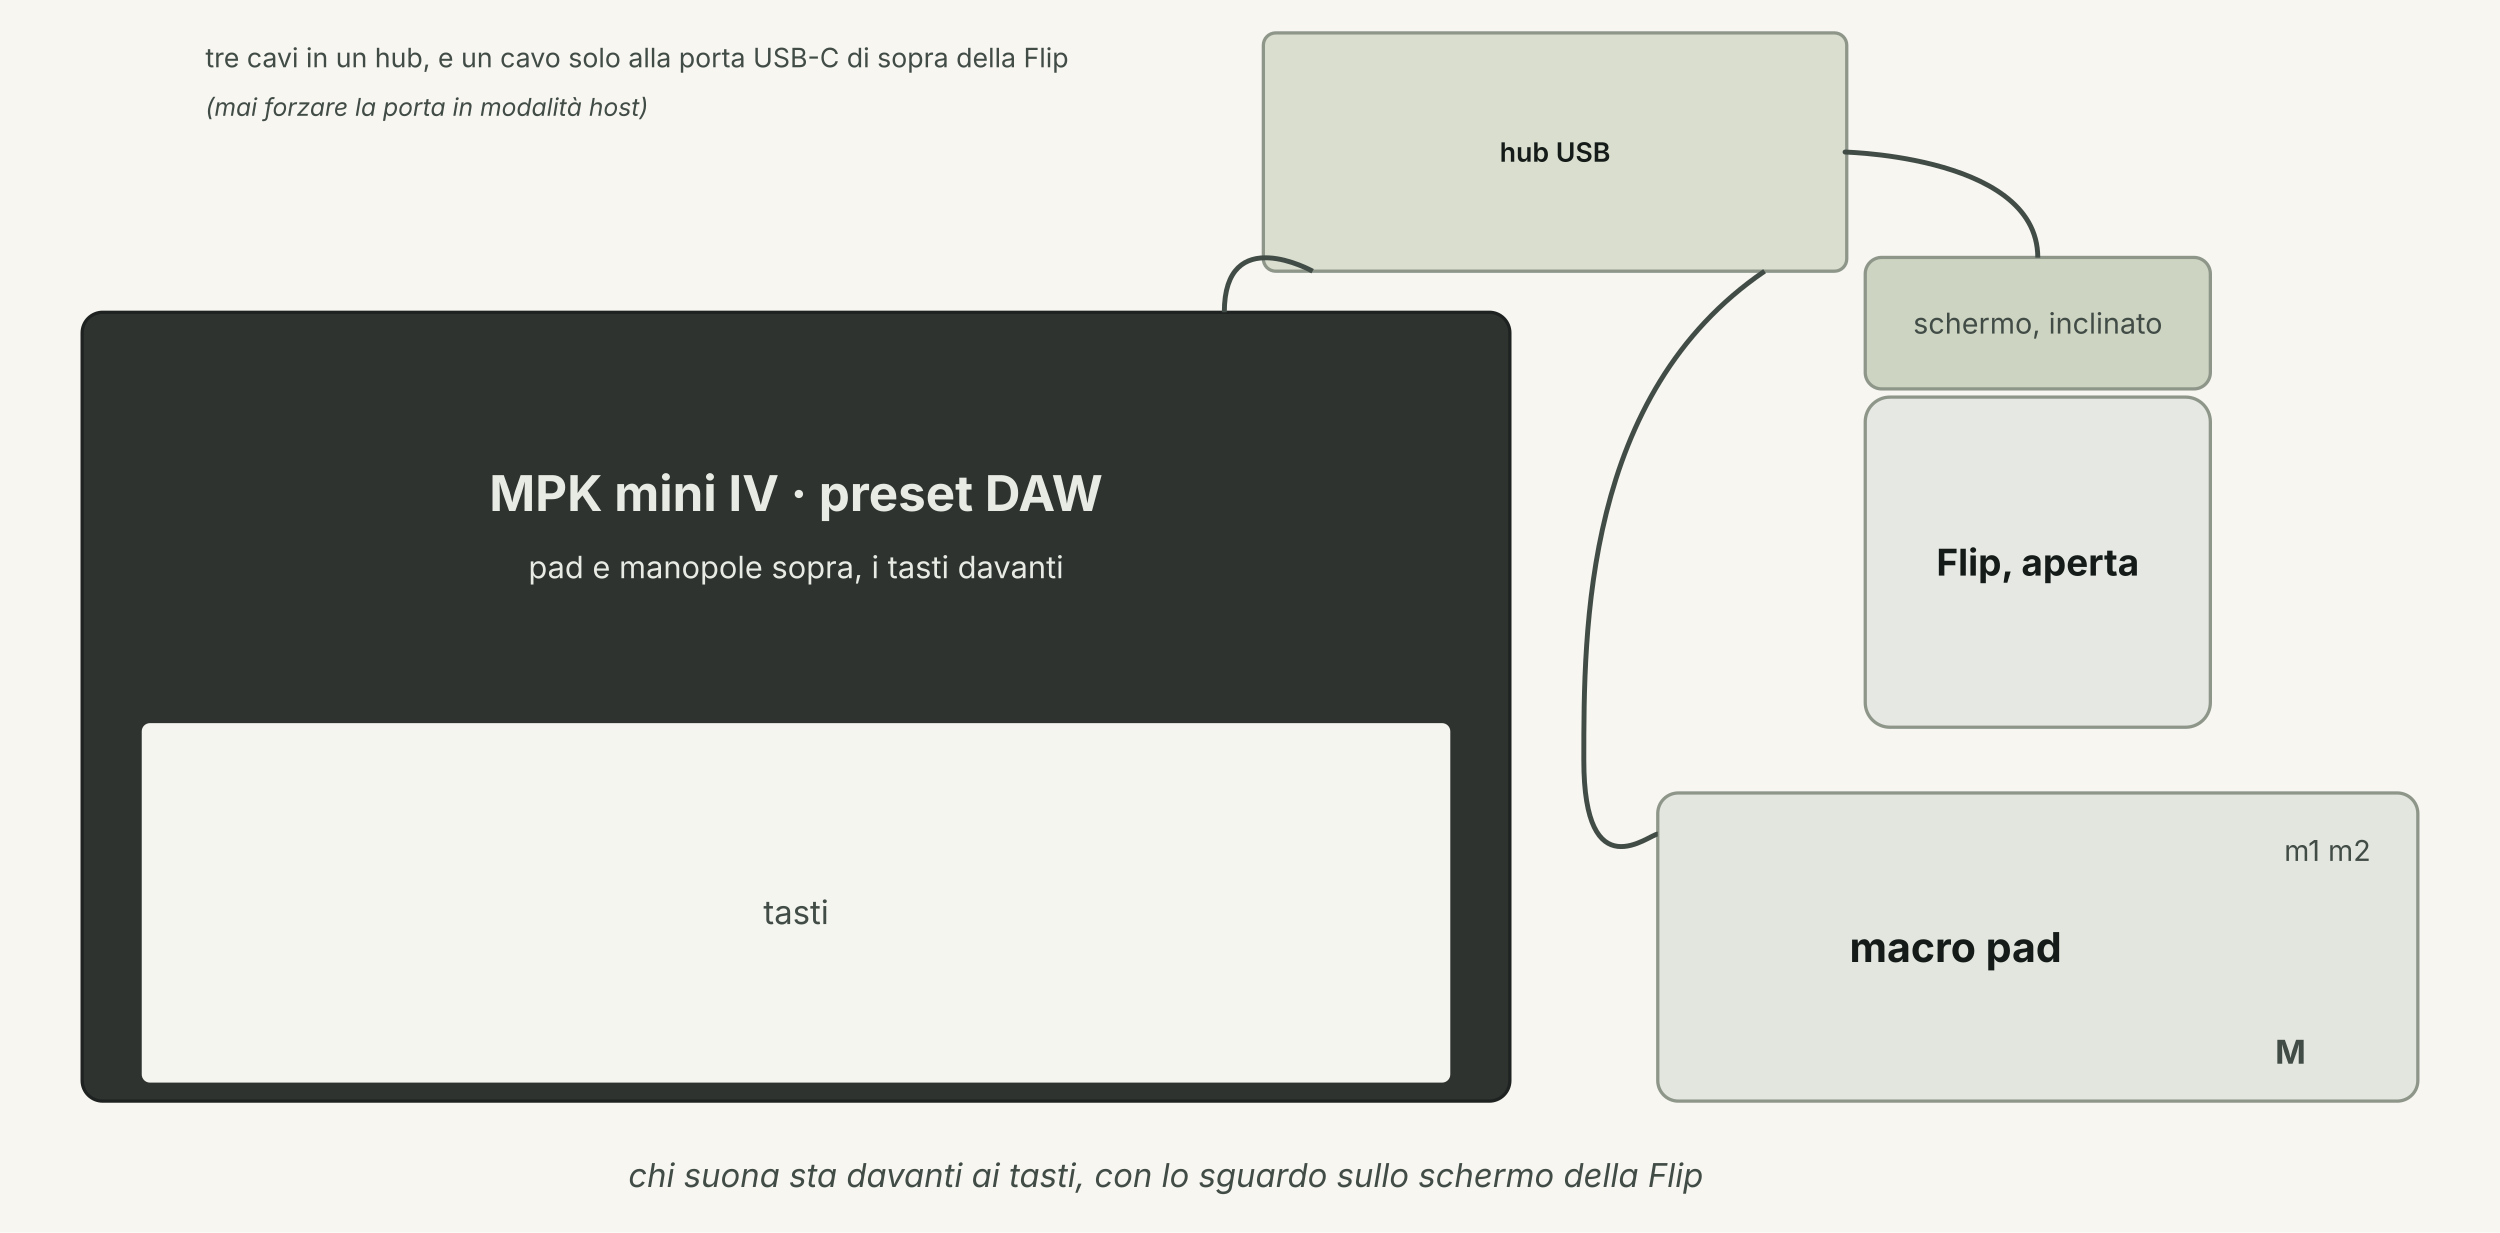
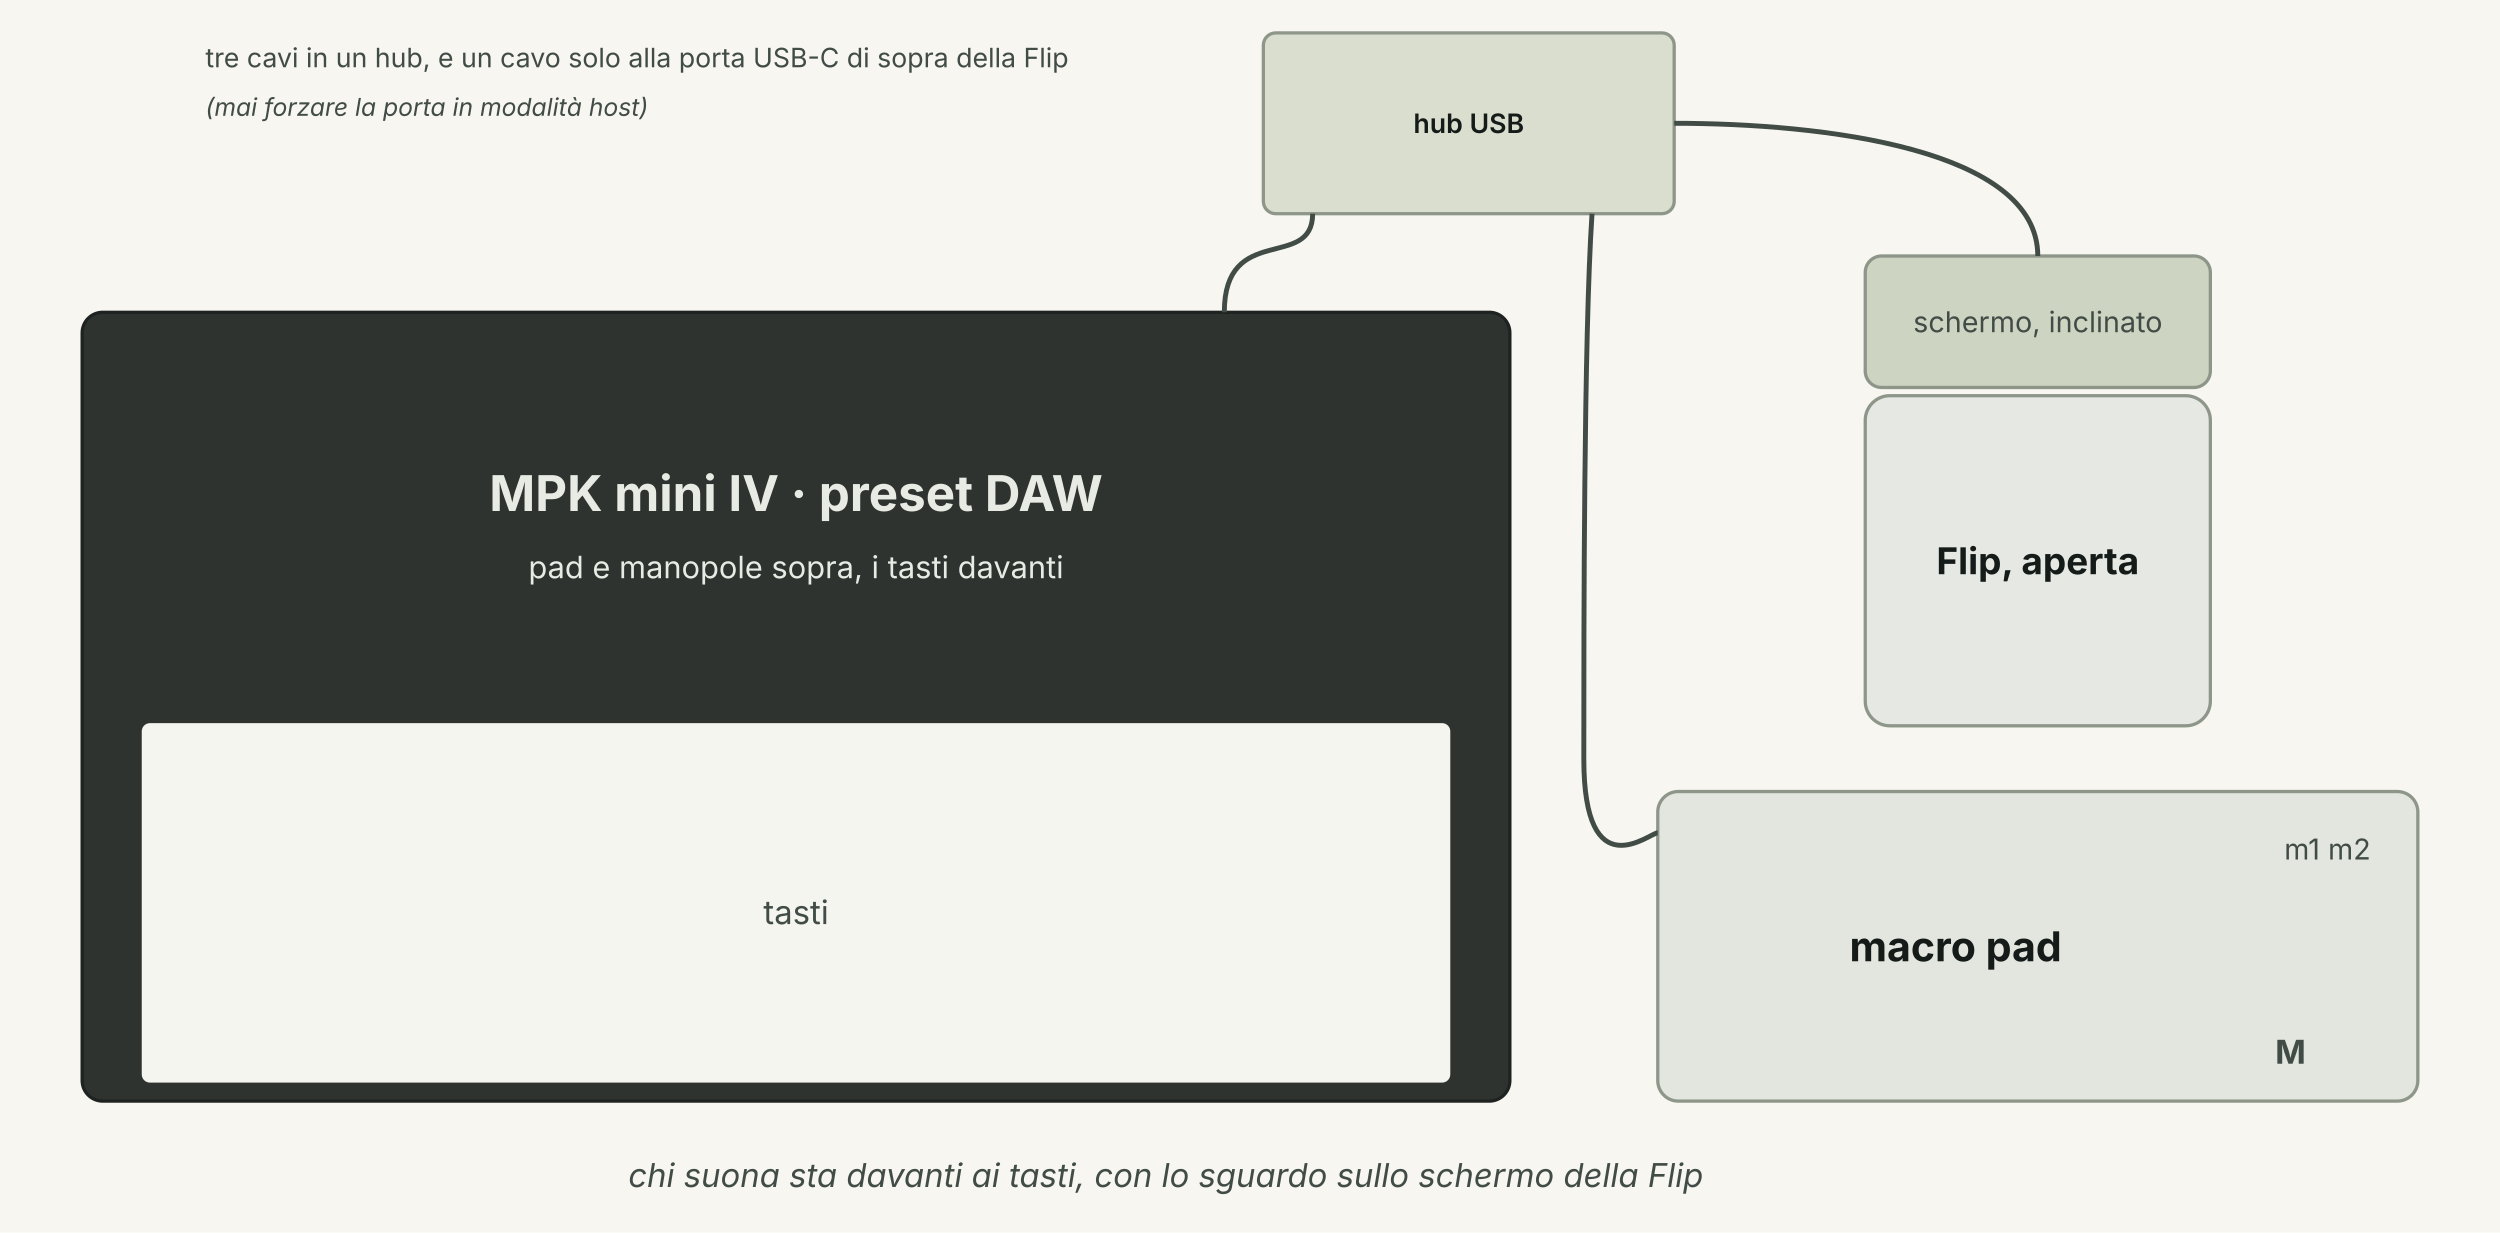
<svg xmlns="http://www.w3.org/2000/svg" viewBox="0 0 608.5 300.0" width="1582" height="780" font-family="Inter, 'Segoe UI', Helvetica, Arial, sans-serif">
  <rect x="0" y="0" width="608.5" height="300.0" fill="#F7F6F1" />
  <rect x="20.00" y="76.00" width="347.50" height="192.00" rx="5" fill="#2E3330" stroke="#1E2220" stroke-width="0.8" />
  <rect x="34.50" y="176.00" width="318.50" height="87.50" rx="2" fill="#F4F5EF" stroke="none" stroke-width="0.5" />
  <text x="193.75" y="120.00" font-size="12" fill="#E8EBE4" text-anchor="middle" font-weight="700" dominant-baseline="central">MPK mini IV · preset DAW</text>
  <text x="193.75" y="138.00" font-size="7.5" fill="#E8EBE4" text-anchor="middle" font-weight="400" dominant-baseline="central">pad e manopole sopra, i tasti davanti</text>
  <text x="193.75" y="222.00" font-size="8" fill="#424C47" text-anchor="middle" font-weight="400" dominant-baseline="central">tasti</text>
-   <rect x="403.50" y="193.00" width="185.00" height="75.00" rx="5.0" fill="#E3E6DF" stroke="#8E968A" stroke-width="0.8" />
-   <text x="476.00" y="230.50" font-size="10" fill="#141B18" text-anchor="middle" font-weight="700" dominant-baseline="central">macro pad</text>
-   <text x="566.50" y="207.00" font-size="7" fill="#424C47" text-anchor="middle" font-weight="400" dominant-baseline="central">m1  m2</text>
+   <rect x="403.50" y="192.65" width="185.00" height="75.35" rx="5.0" fill="#E3E6DF" stroke="#8E968A" stroke-width="0.8" />
+   <text x="476.00" y="230.32" font-size="10" fill="#141B18" text-anchor="middle" font-weight="700" dominant-baseline="central">macro pad</text>
+   <text x="566.50" y="206.65" font-size="7" fill="#424C47" text-anchor="middle" font-weight="400" dominant-baseline="central">m1  m2</text>
  <text x="557.50" y="256.00" font-size="8" fill="#424C47" text-anchor="middle" font-weight="700" dominant-baseline="central">M</text>
-   <rect x="454.00" y="62.65" width="84.00" height="32.00" rx="4" fill="#CED4C2" stroke="#8E968A" stroke-width="0.8" />
-   <text x="496.00" y="78.65" font-size="7" fill="#424C47" text-anchor="middle" font-weight="400" dominant-baseline="central">schermo, inclinato</text>
-   <rect x="454.00" y="96.65" width="84.00" height="80.35" rx="6" fill="#E6E8E3" stroke="#8E968A" stroke-width="0.8" />
-   <text x="496.00" y="136.82" font-size="9" fill="#141B18" text-anchor="middle" font-weight="700" dominant-baseline="central">Flip, aperta</text>
-   <rect x="307.50" y="8.00" width="142.00" height="58.00" rx="3" fill="#D9DECE" stroke="#8E968A" stroke-width="0.8" />
-   <text x="378.50" y="37.00" font-size="6.5" fill="#141B18" text-anchor="middle" font-weight="600" dominant-baseline="central">hub USB</text>
-   <path d="M319.5,66.0 C319.5,66.0 298.0,54.0 298.0,76.0" fill="none" stroke="#424C47" stroke-width="1.2" />
-   <path d="M429.5,66.0 C385.5,96.0 385.5,153.0 385.5,185.0 S401.5,203.0 403.5,203.0" fill="none" stroke="#424C47" stroke-width="1.2" />
-   <path d="M449.5,37.0 C444.0,37.0 496.0,36.7 496.0,62.7" fill="none" stroke="#424C47" stroke-width="1.2" />
+   <rect x="454.00" y="62.30" width="84.00" height="32.00" rx="4" fill="#CED4C2" stroke="#8E968A" stroke-width="0.8" />
+   <text x="496.00" y="78.30" font-size="7" fill="#424C47" text-anchor="middle" font-weight="400" dominant-baseline="central">schermo, inclinato</text>
+   <rect x="454.00" y="96.30" width="84.00" height="80.35" rx="6" fill="#E6E8E3" stroke="#8E968A" stroke-width="0.8" />
+   <text x="496.00" y="136.48" font-size="9" fill="#141B18" text-anchor="middle" font-weight="700" dominant-baseline="central">Flip, aperta</text>
+   <rect x="307.50" y="8.00" width="100.00" height="44.00" rx="3" fill="#D9DECE" stroke="#8E968A" stroke-width="0.8" />
+   <text x="357.50" y="30.00" font-size="6.5" fill="#141B18" text-anchor="middle" font-weight="600" dominant-baseline="central">hub USB</text>
+   <path d="M319.5,52.0 C319.5,66.0 298.0,54.0 298.0,76.0" fill="none" stroke="#424C47" stroke-width="1.2" />
+   <path d="M387.5,52.0 C385.5,82.0 385.5,152.7 385.5,184.7 S401.5,202.7 403.5,202.7" fill="none" stroke="#424C47" stroke-width="1.2" />
+   <path d="M407.5,30.0 C444.0,30.0 496.0,36.3 496.0,62.3" fill="none" stroke="#424C47" stroke-width="1.2" />
  <text x="50.00" y="14.00" font-size="6.5" fill="#424C47" text-anchor="start" font-weight="400" dominant-baseline="central">tre cavi in un hub, e un cavo solo alla porta USB-C di sopra della Flip</text>
  <text x="50.00" y="26.00" font-size="6.0" fill="#424C47" text-anchor="start" font-weight="400" dominant-baseline="central" font-style="italic">(mai forzare la porta in modalità host)</text>
  <text x="283.75" y="286.00" font-size="8" fill="#424C47" text-anchor="middle" font-weight="400" dominant-baseline="central" font-style="italic">chi suona sta davanti ai tasti, con lo sguardo sullo schermo della Flip</text>
</svg>
